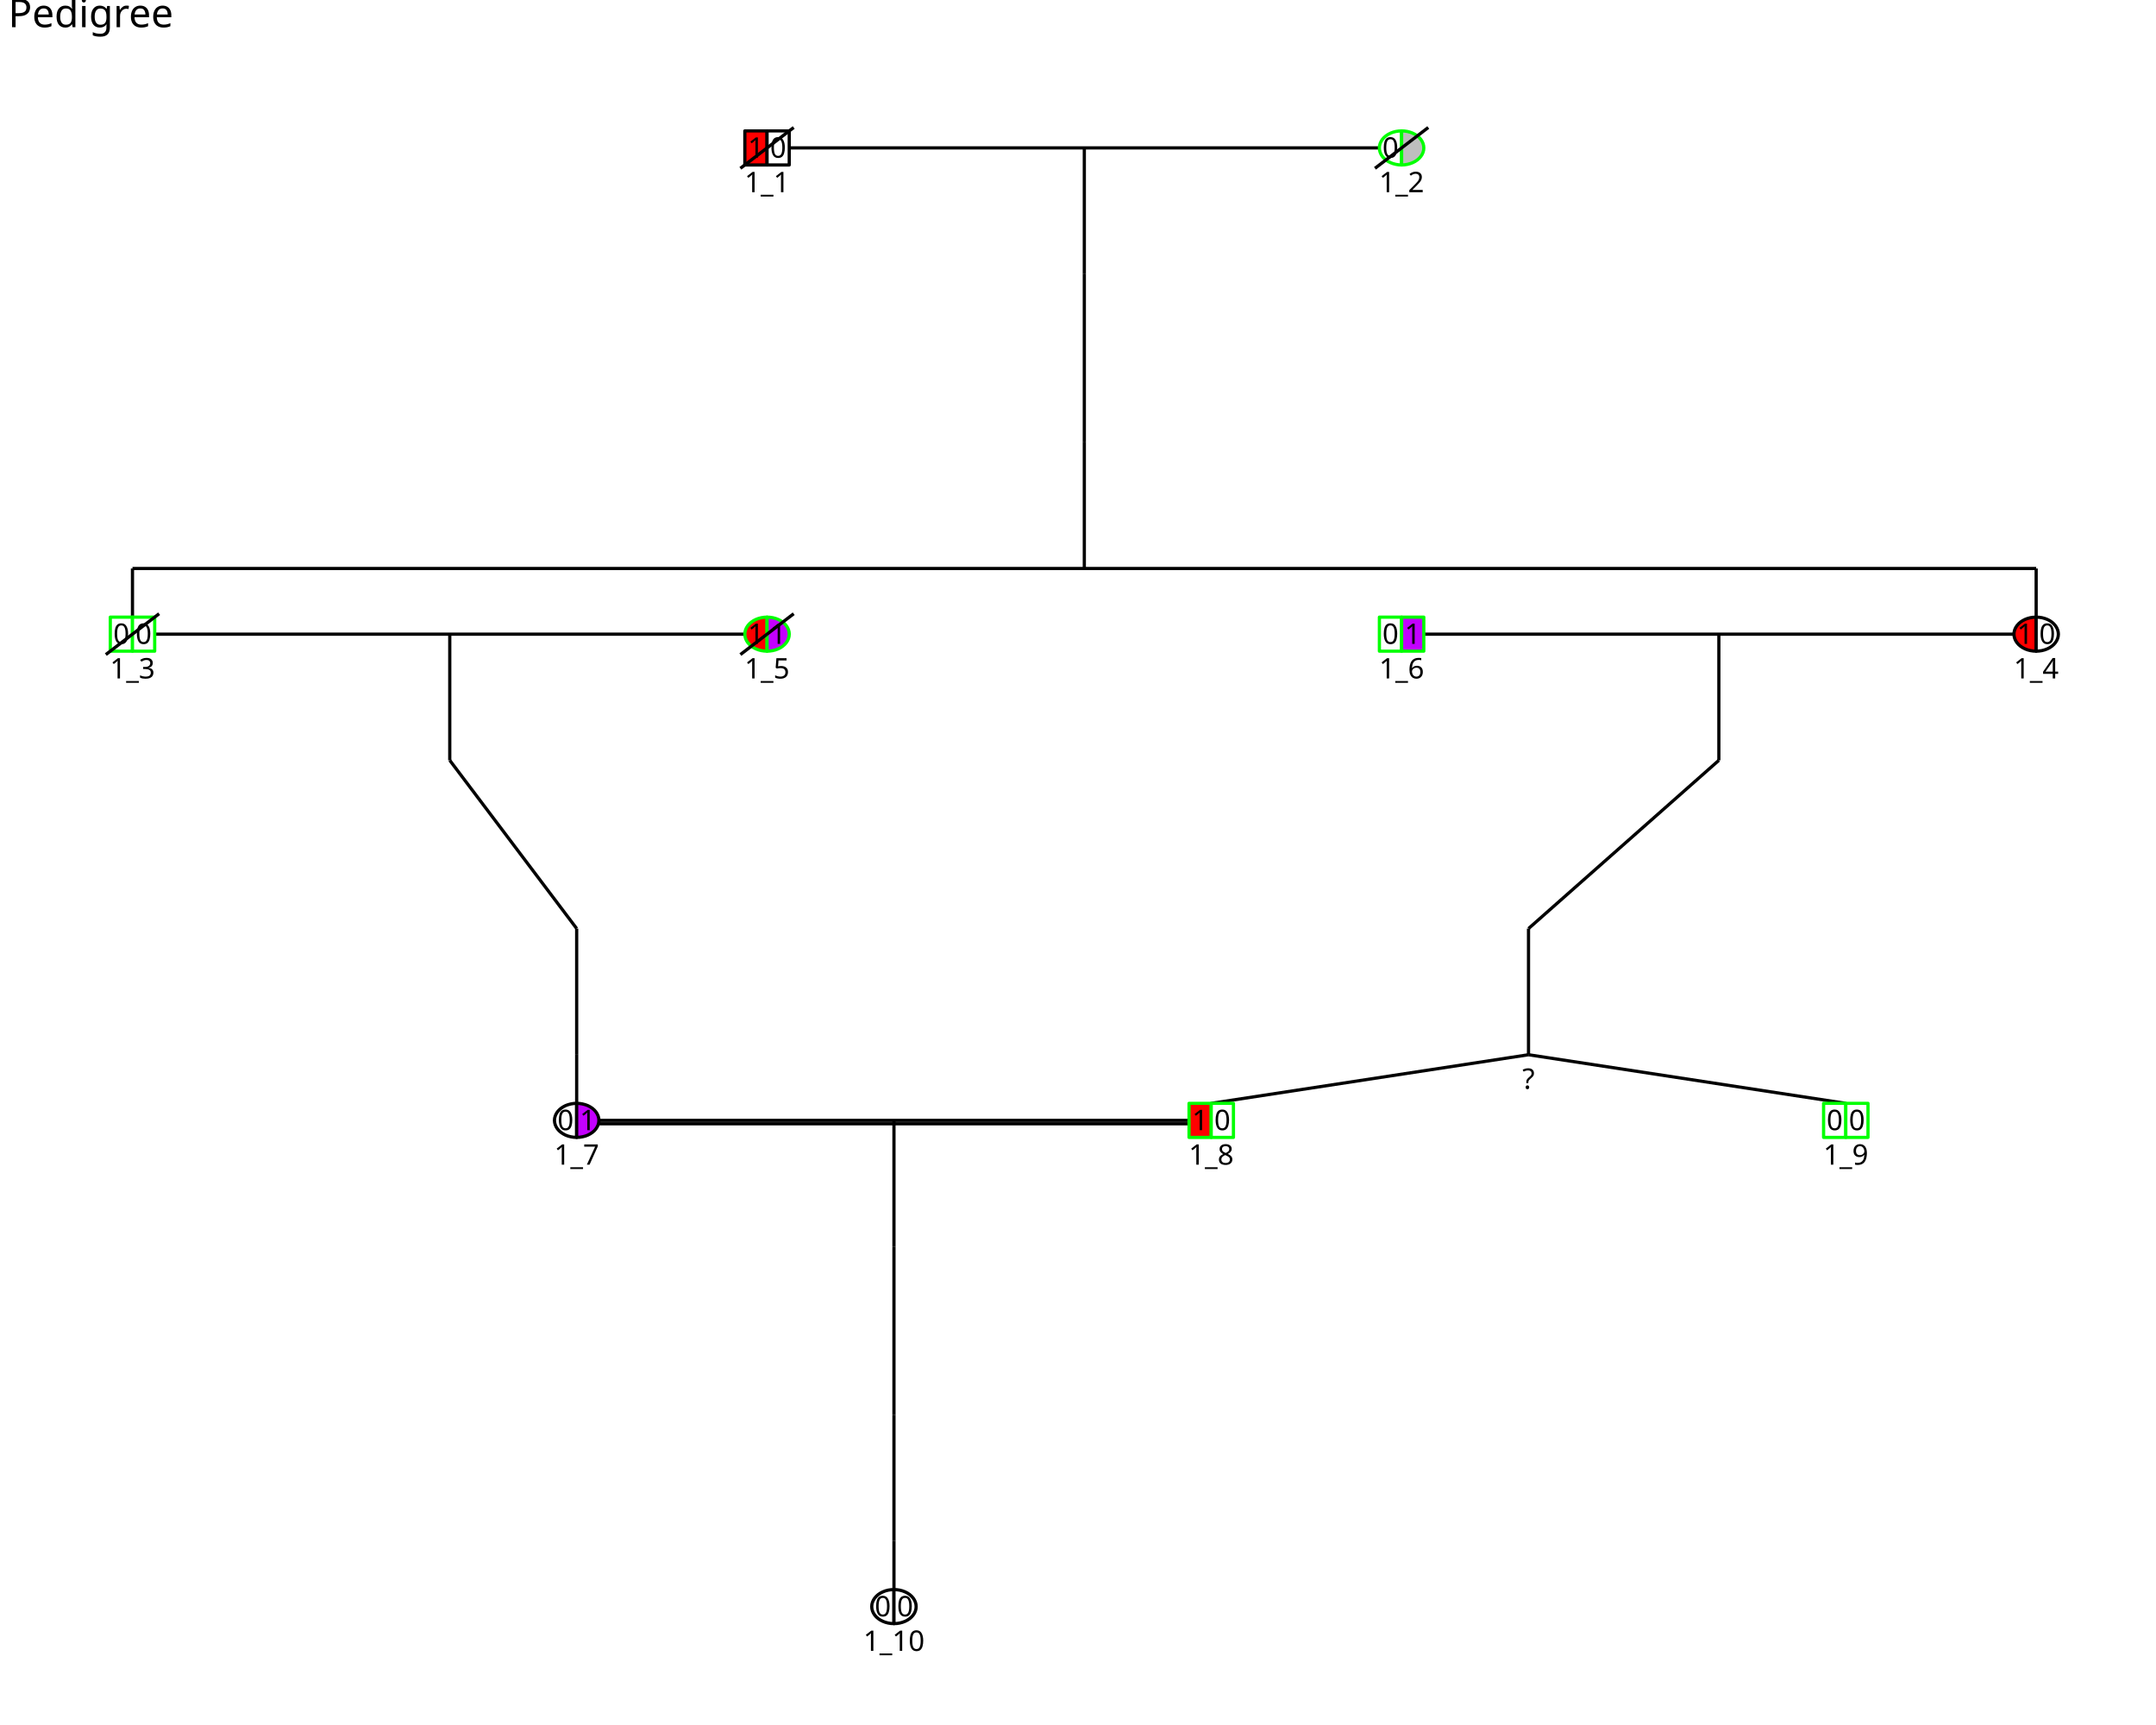
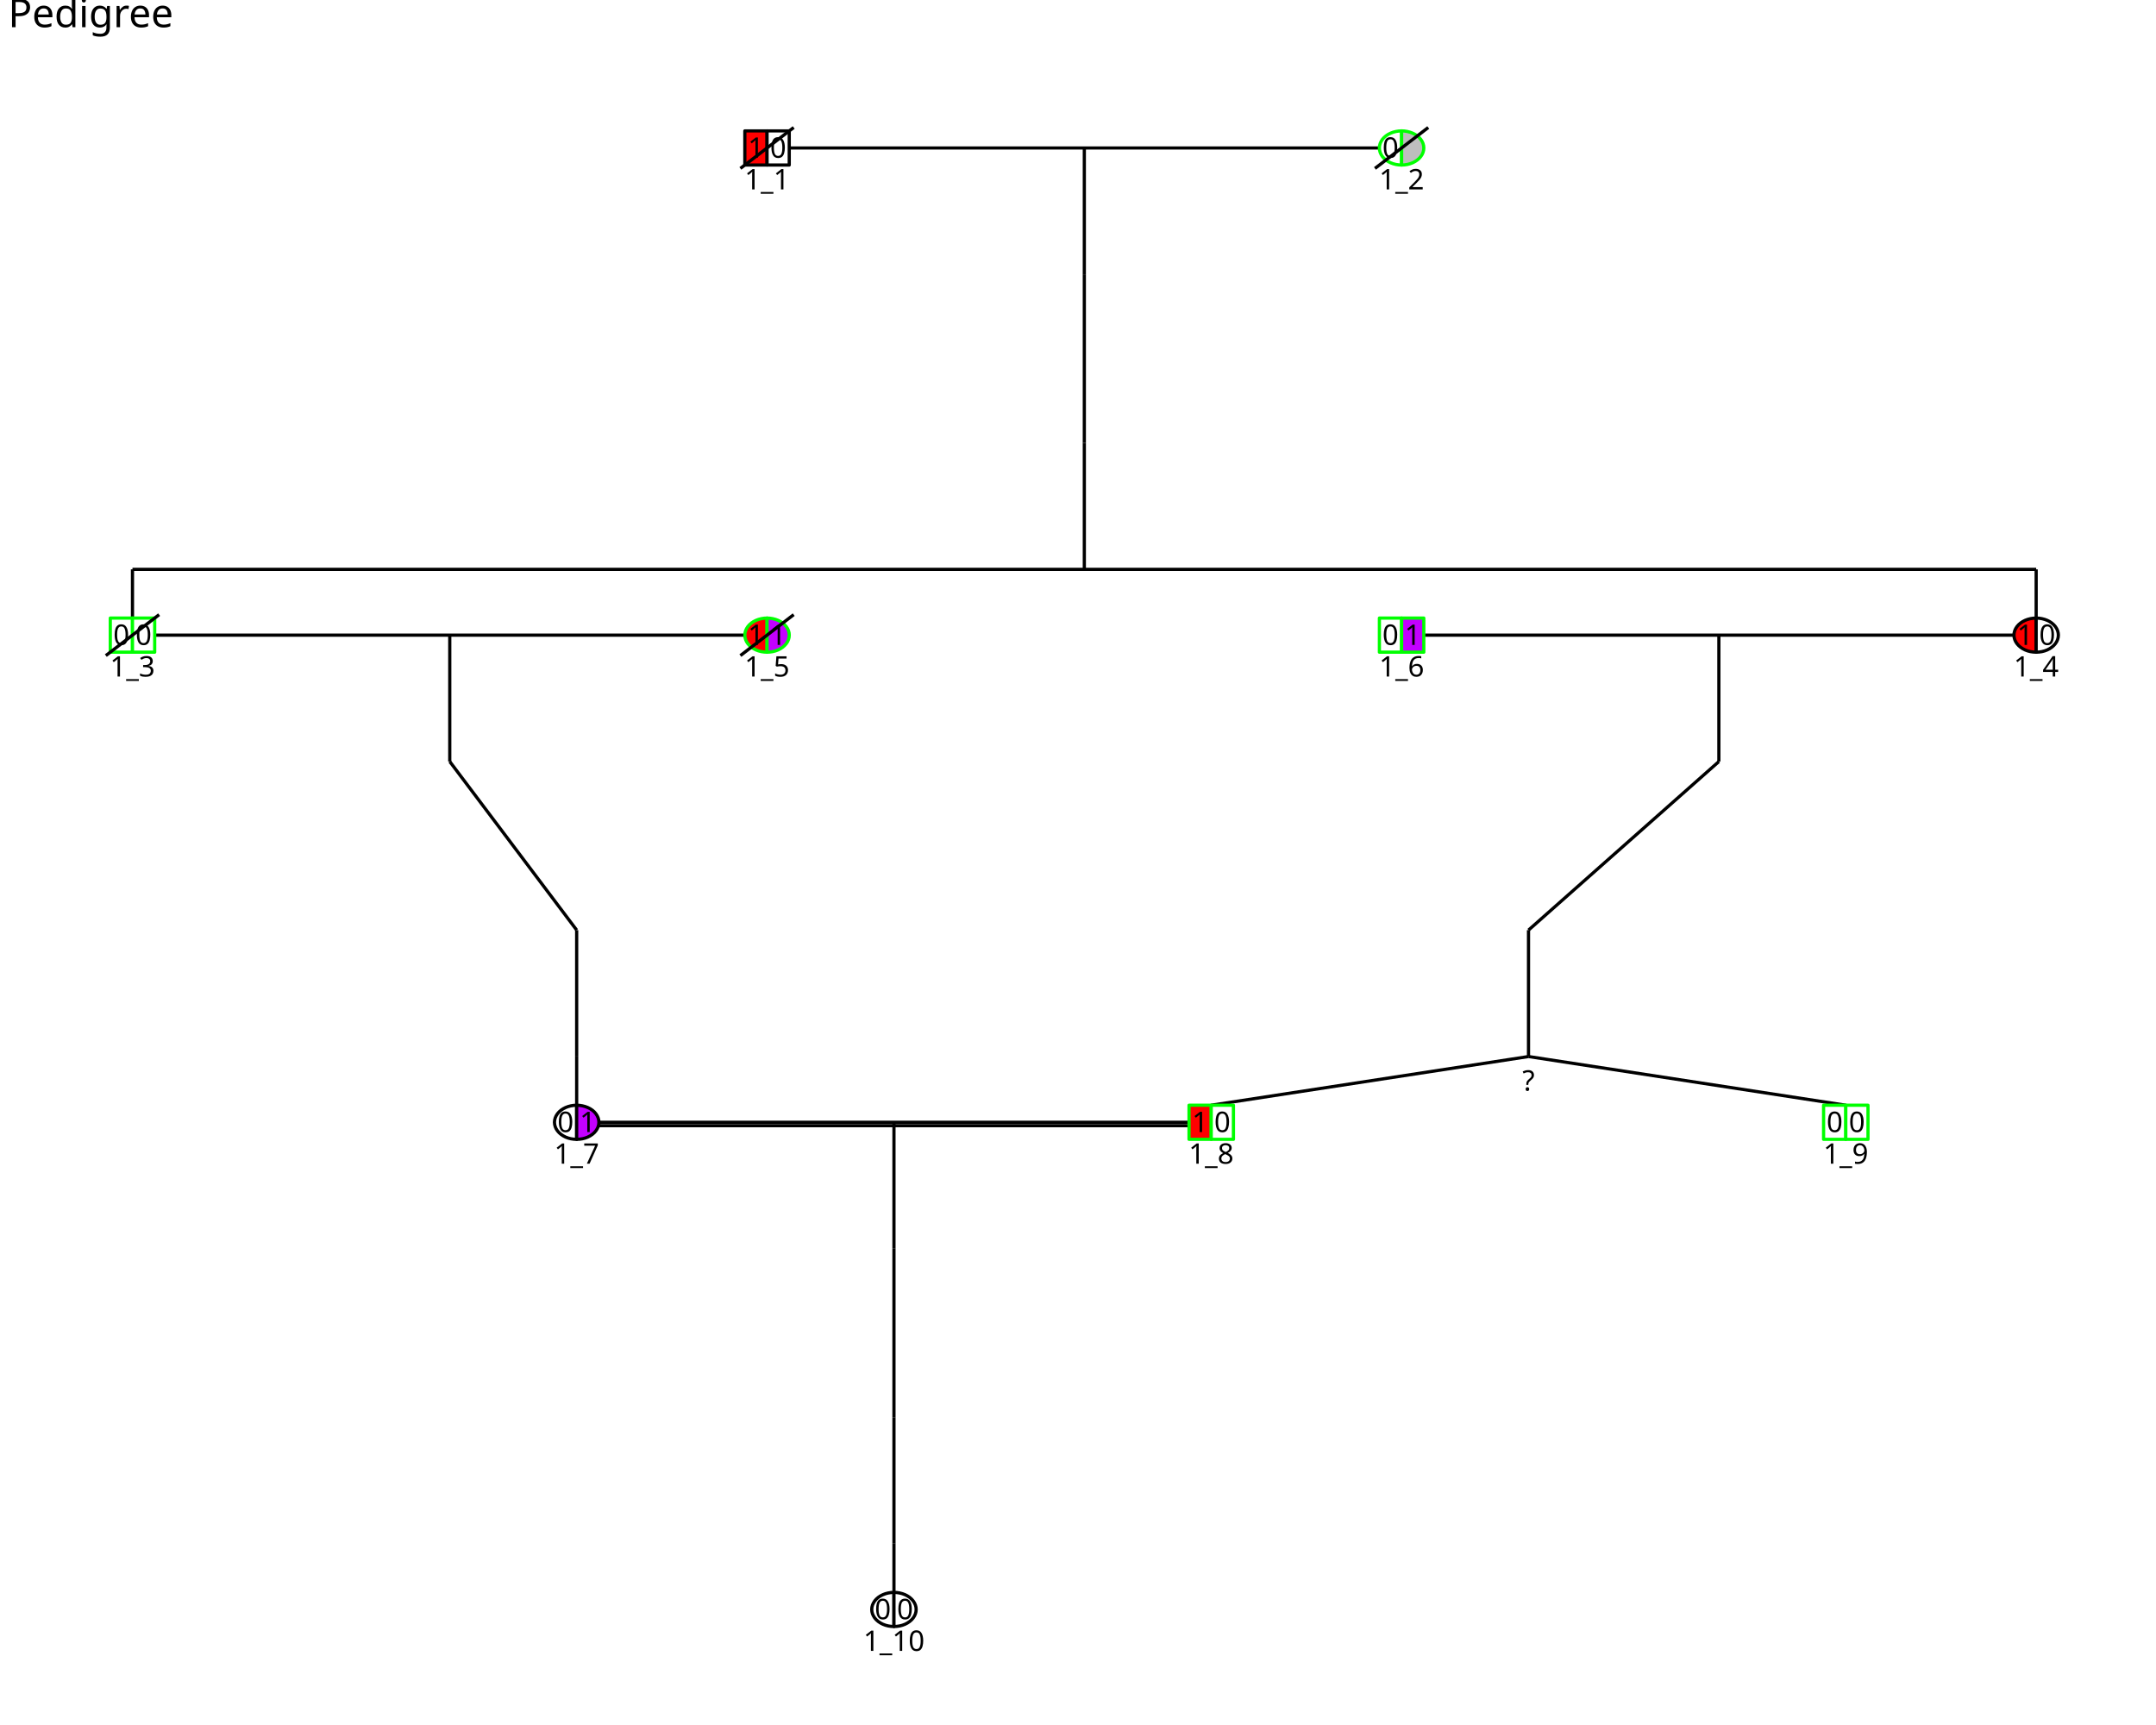
<svg xmlns="http://www.w3.org/2000/svg" class="svglite" data-engine-version="2.0" width="720.00pt" height="576.00pt" viewBox="0 0 720.00 576.00">
  <defs>
    <style type="text/css">
    .svglite line, .svglite polyline, .svglite polygon, .svglite path, .svglite rect, .svglite circle {
      fill: none;
      stroke: #000000;
      stroke-linecap: round;
      stroke-linejoin: round;
      stroke-miterlimit: 10.00;
    }
  </style>
  </defs>
  <rect width="100%" height="100%" style="stroke: none; fill: #FFFFFF;" />
  <defs>
    <clipPath id="cpMC4wMHw3MjAuMDB8MC4wMHw1NzYuMDA=">
      <rect x="0.00" y="0.00" width="720.00" height="576.00" />
    </clipPath>
  </defs>
  <g clip-path="url(#cpMC4wMHw3MjAuMDB8MC4wMHw1NzYuMDA=)">
    <rect x="0.00" y="0.00" width="720.00" height="576.00" style="stroke-width: 1.07; stroke: #FFFFFF; fill: #FFFFFF;" />
  </g>
  <defs>
    <clipPath id="cpMi43NHw3MjAuMDB8MTcuMzB8NTczLjI2">
      <rect x="2.74" y="17.30" width="717.26" height="555.96" />
    </clipPath>
  </defs>
  <g clip-path="url(#cpMi43NHw3MjAuMDB8MTcuMzB8NTczLjI2)">
    <rect x="2.74" y="17.30" width="717.26" height="555.96" style="stroke-width: 1.07; stroke: none;" />
-     <line x1="263.57" y1="49.39" x2="460.65" y2="49.39" style="stroke-width: 1.07; stroke-linecap: butt;" />
-     <line x1="51.66" y1="211.75" x2="248.74" y2="211.75" style="stroke-width: 1.07; stroke-linecap: butt;" />
-     <line x1="200.00" y1="374.11" x2="397.08" y2="374.11" style="stroke-width: 1.07; stroke-linecap: butt;" />
-     <line x1="475.48" y1="211.75" x2="672.56" y2="211.75" style="stroke-width: 1.07; stroke-linecap: butt;" />
-     <line x1="200.00" y1="375.24" x2="397.08" y2="375.24" style="stroke-width: 1.07; stroke-linecap: butt;" />
-     <line x1="44.24" y1="206.07" x2="44.24" y2="189.83" style="stroke-width: 1.07; stroke-linecap: butt;" />
-     <line x1="679.98" y1="206.07" x2="679.98" y2="189.83" style="stroke-width: 1.07; stroke-linecap: butt;" />
-     <line x1="44.24" y1="189.83" x2="679.98" y2="189.83" style="stroke-width: 1.07; stroke-linecap: butt;" />
-     <line x1="362.11" y1="189.83" x2="362.11" y2="147.70" style="stroke-width: 1.07; stroke-linecap: butt;" />
-     <line x1="362.11" y1="147.70" x2="362.11" y2="91.53" style="stroke-width: 1.07; stroke-linecap: butt;" />
-     <line x1="362.11" y1="91.53" x2="362.11" y2="49.39" style="stroke-width: 1.07; stroke-linecap: butt;" />
-     <line x1="192.58" y1="368.42" x2="192.58" y2="352.19" style="stroke-width: 1.07; stroke-linecap: butt;" />
-     <line x1="192.58" y1="352.19" x2="192.58" y2="352.19" style="stroke-width: 1.07; stroke-linecap: butt;" />
-     <line x1="192.58" y1="352.19" x2="192.58" y2="310.06" style="stroke-width: 1.07; stroke-linecap: butt;" />
-     <line x1="192.58" y1="310.06" x2="150.20" y2="253.88" style="stroke-width: 1.07; stroke-linecap: butt;" />
-     <line x1="150.20" y1="253.88" x2="150.20" y2="211.75" style="stroke-width: 1.07; stroke-linecap: butt;" />
-     <line x1="404.49" y1="368.42" x2="510.45" y2="352.19" style="stroke-width: 1.07; stroke-linecap: butt;" />
-     <line x1="616.41" y1="368.42" x2="510.45" y2="352.19" style="stroke-width: 1.07; stroke-linecap: butt;" />
-     <line x1="510.45" y1="352.19" x2="510.45" y2="352.19" style="stroke-width: 1.07; stroke-linecap: butt;" />
-     <line x1="510.45" y1="352.19" x2="510.45" y2="310.06" style="stroke-width: 1.07; stroke-linecap: butt;" />
-     <line x1="510.45" y1="310.06" x2="574.02" y2="253.88" style="stroke-width: 1.07; stroke-linecap: butt;" />
-     <line x1="574.02" y1="253.88" x2="574.02" y2="211.75" style="stroke-width: 1.07; stroke-linecap: butt;" />
-     <line x1="298.54" y1="530.78" x2="298.54" y2="514.54" style="stroke-width: 1.07; stroke-linecap: butt;" />
-     <line x1="298.54" y1="514.54" x2="298.54" y2="514.54" style="stroke-width: 1.07; stroke-linecap: butt;" />
-     <line x1="298.54" y1="514.54" x2="298.54" y2="472.41" style="stroke-width: 1.07; stroke-linecap: butt;" />
-     <line x1="298.54" y1="472.41" x2="298.54" y2="416.24" style="stroke-width: 1.07; stroke-linecap: butt;" />
-     <line x1="298.54" y1="416.24" x2="298.54" y2="374.11" style="stroke-width: 1.07; stroke-linecap: butt;" />
-     <polygon points="256.16,49.39 256.16,43.71 248.74,43.71 248.74,55.08 256.16,55.08 " style="stroke-width: 1.07; stroke-linecap: butt; fill: #FF0000;" />
-     <polygon points="44.24,211.75 44.24,206.07 36.83,206.07 36.83,217.43 44.24,217.43 " style="stroke-width: 1.07; stroke: #00FF00; stroke-linecap: butt; fill: #FFFFFF;" />
-     <polygon points="192.58,374.11 192.58,368.42 191.61,368.47 190.66,368.62 189.74,368.86 188.87,369.18 188.07,369.60 187.34,370.09 186.70,370.65 186.16,371.26 185.73,371.93 185.42,372.64 185.23,373.36 185.16,374.11 185.23,374.85 185.42,375.58 185.73,376.28 186.16,376.95 186.70,377.57 187.34,378.12 188.07,378.61 188.87,379.03 189.74,379.36 190.66,379.59 191.61,379.74 192.58,379.79 " style="stroke-width: 1.07; stroke-linecap: butt; fill: #FFFFFF;" />
-     <polygon points="298.54,536.46 298.54,530.78 297.57,530.83 296.62,530.97 295.70,531.21 294.83,531.54 294.02,531.95 293.29,532.44 292.65,533.00 292.11,533.62 291.69,534.29 291.37,534.99 291.18,535.72 291.12,536.46 291.18,537.20 291.37,537.93 291.69,538.64 292.11,539.30 292.65,539.92 293.29,540.48 294.02,540.97 294.83,541.38 295.70,541.71 296.62,541.95 297.57,542.10 298.54,542.14 " style="stroke-width: 1.07; stroke-linecap: butt; fill: #FFFFFF;" />
-     <polygon points="468.07,49.39 468.07,43.71 467.10,43.76 466.15,43.90 465.23,44.14 464.36,44.47 463.55,44.89 462.82,45.38 462.18,45.93 461.64,46.55 461.22,47.22 460.90,47.92 460.71,48.65 460.65,49.39 460.71,50.14 460.90,50.86 461.22,51.57 461.64,52.23 462.18,52.85 462.82,53.41 463.55,53.90 464.36,54.31 465.23,54.64 466.15,54.88 467.10,55.03 468.07,55.08 " style="stroke-width: 1.07; stroke: #00FF00; stroke-linecap: butt; fill: #FFFFFF;" />
-     <polygon points="256.16,211.75 256.16,206.07 255.19,206.12 254.24,206.26 253.32,206.50 252.45,206.83 251.64,207.24 250.91,207.73 250.27,208.29 249.73,208.91 249.30,209.58 248.99,210.28 248.80,211.01 248.74,211.75 248.80,212.49 248.99,213.22 249.30,213.92 249.73,214.59 250.27,215.21 250.91,215.77 251.64,216.26 252.45,216.67 253.32,217.00 254.24,217.24 255.19,217.38 256.16,217.43 " style="stroke-width: 1.07; stroke: #00FF00; stroke-linecap: butt; fill: #FF0000;" />
-     <polygon points="404.49,374.11 404.49,368.42 397.08,368.42 397.08,379.79 404.49,379.79 " style="stroke-width: 1.07; stroke: #00FF00; stroke-linecap: butt; fill: #FF0000;" />
-     <polygon points="468.07,211.75 468.07,206.07 460.65,206.07 460.65,217.43 468.07,217.43 " style="stroke-width: 1.07; stroke: #00FF00; stroke-linecap: butt; fill: #FFFFFF;" />
-     <polygon points="616.41,374.11 616.41,368.42 608.99,368.42 608.99,379.79 616.41,379.79 " style="stroke-width: 1.07; stroke: #00FF00; stroke-linecap: butt; fill: #FFFFFF;" />
-     <polygon points="679.98,211.75 679.98,206.07 679.01,206.12 678.06,206.26 677.14,206.50 676.27,206.83 675.47,207.24 674.74,207.73 674.10,208.29 673.56,208.91 673.13,209.58 672.82,210.28 672.63,211.01 672.56,211.75 672.63,212.49 672.82,213.22 673.13,213.92 673.56,214.59 674.10,215.21 674.74,215.77 675.47,216.26 676.27,216.67 677.14,217.00 678.06,217.24 679.01,217.38 679.98,217.43 " style="stroke-width: 1.07; stroke-linecap: butt; fill: #FF0000;" />
-     <polygon points="256.16,49.39 256.16,55.08 263.57,55.08 263.57,43.71 256.16,43.71 " style="stroke-width: 1.07; stroke-linecap: butt; fill: #FFFFFF;" />
-     <polygon points="44.24,211.75 44.24,217.43 51.66,217.43 51.66,206.07 44.24,206.07 " style="stroke-width: 1.07; stroke: #00FF00; stroke-linecap: butt; fill: #FFFFFF;" />
-     <polygon points="192.58,374.11 192.58,379.79 193.55,379.74 194.50,379.59 195.42,379.36 196.29,379.03 197.10,378.61 197.83,378.12 198.47,377.57 199.00,376.95 199.43,376.28 199.75,375.58 199.94,374.85 200.00,374.11 199.94,373.36 199.75,372.64 199.43,371.93 199.00,371.26 198.47,370.65 197.83,370.09 197.10,369.60 196.29,369.18 195.42,368.86 194.50,368.62 193.55,368.47 192.58,368.42 " style="stroke-width: 1.07; stroke-linecap: butt; fill: #C300FF;" />
-     <polygon points="298.54,536.46 298.54,542.14 299.51,542.10 300.46,541.95 301.38,541.71 302.25,541.38 303.05,540.97 303.78,540.48 304.42,539.92 304.96,539.30 305.39,538.64 305.70,537.93 305.89,537.20 305.95,536.46 305.89,535.72 305.70,534.99 305.39,534.29 304.96,533.62 304.42,533.00 303.78,532.44 303.05,531.95 302.25,531.54 301.38,531.21 300.46,530.97 299.51,530.83 298.54,530.78 " style="stroke-width: 1.07; stroke-linecap: butt; fill: #FFFFFF;" />
-     <polygon points="468.07,49.39 468.07,55.08 469.04,55.03 469.99,54.88 470.91,54.64 471.78,54.31 472.58,53.90 473.31,53.41 473.95,52.85 474.49,52.23 474.92,51.57 475.23,50.86 475.42,50.14 475.48,49.39 475.42,48.65 475.23,47.92 474.92,47.22 474.49,46.55 473.95,45.93 473.31,45.38 472.58,44.89 471.78,44.47 470.91,44.14 469.99,43.90 469.04,43.76 468.07,43.71 " style="stroke-width: 1.07; stroke: #00FF00; stroke-linecap: butt; fill: #BEBEBE;" />
-     <polygon points="256.16,211.75 256.16,217.43 257.12,217.38 258.07,217.24 258.99,217.00 259.86,216.67 260.67,216.26 261.40,215.77 262.04,215.21 262.58,214.59 263.01,213.92 263.32,213.22 263.51,212.49 263.57,211.75 263.51,211.01 263.32,210.28 263.01,209.58 262.58,208.91 262.04,208.29 261.40,207.73 260.67,207.24 259.86,206.83 258.99,206.50 258.07,206.26 257.12,206.12 256.16,206.07 " style="stroke-width: 1.07; stroke: #00FF00; stroke-linecap: butt; fill: #C300FF;" />
-     <polygon points="404.49,374.11 404.49,379.79 411.91,379.79 411.91,368.42 404.49,368.42 " style="stroke-width: 1.07; stroke: #00FF00; stroke-linecap: butt; fill: #FFFFFF;" />
-     <polygon points="468.07,211.75 468.07,217.43 475.48,217.43 475.48,206.07 468.07,206.07 " style="stroke-width: 1.07; stroke: #00FF00; stroke-linecap: butt; fill: #C300FF;" />
-     <polygon points="616.41,374.11 616.41,379.79 623.82,379.79 623.82,368.42 616.41,368.42 " style="stroke-width: 1.07; stroke: #00FF00; stroke-linecap: butt; fill: #FFFFFF;" />
-     <polygon points="679.98,211.75 679.98,217.43 680.95,217.38 681.90,217.24 682.82,217.00 683.69,216.67 684.50,216.26 685.22,215.77 685.86,215.21 686.40,214.59 686.83,213.92 687.14,213.22 687.33,212.49 687.40,211.75 687.33,211.01 687.14,210.28 686.83,209.58 686.40,208.91 685.86,208.29 685.22,207.73 684.50,207.24 683.69,206.83 682.82,206.50 681.90,206.26 680.95,206.12 679.98,206.07 " style="stroke-width: 1.07; stroke-linecap: butt; fill: #FFFFFF;" />
-     <line x1="247.25" y1="56.21" x2="265.06" y2="42.57" style="stroke-width: 1.07; stroke-linecap: butt;" />
-     <line x1="35.34" y1="218.57" x2="53.14" y2="204.93" style="stroke-width: 1.07; stroke-linecap: butt;" />
-     <line x1="459.17" y1="56.21" x2="476.97" y2="42.57" style="stroke-width: 1.07; stroke-linecap: butt;" />
-     <line x1="247.25" y1="218.57" x2="265.06" y2="204.93" style="stroke-width: 1.07; stroke-linecap: butt;" />
-     <text x="252.45" y="52.66" text-anchor="middle" style="font-size: 9.48px; font-family: sans;" textLength="5.28px" lengthAdjust="spacingAndGlyphs">1</text>
-     <text x="40.53" y="215.01" text-anchor="middle" style="font-size: 9.48px; font-family: sans;" textLength="5.28px" lengthAdjust="spacingAndGlyphs">0</text>
-     <text x="188.87" y="377.37" text-anchor="middle" style="font-size: 9.48px; font-family: sans;" textLength="5.28px" lengthAdjust="spacingAndGlyphs">0</text>
-     <text x="294.83" y="539.73" text-anchor="middle" style="font-size: 9.48px; font-family: sans;" textLength="5.28px" lengthAdjust="spacingAndGlyphs">0</text>
-     <text x="464.36" y="52.66" text-anchor="middle" style="font-size: 9.48px; font-family: sans;" textLength="5.28px" lengthAdjust="spacingAndGlyphs">0</text>
-     <text x="252.45" y="215.01" text-anchor="middle" style="font-size: 9.48px; font-family: sans;" textLength="5.28px" lengthAdjust="spacingAndGlyphs">1</text>
-     <text x="400.79" y="377.37" text-anchor="middle" style="font-size: 9.48px; font-family: sans;" textLength="5.28px" lengthAdjust="spacingAndGlyphs">1</text>
-     <text x="464.36" y="215.01" text-anchor="middle" style="font-size: 9.48px; font-family: sans;" textLength="5.28px" lengthAdjust="spacingAndGlyphs">0</text>
-     <text x="612.70" y="377.37" text-anchor="middle" style="font-size: 9.48px; font-family: sans;" textLength="5.28px" lengthAdjust="spacingAndGlyphs">0</text>
-     <text x="676.27" y="215.01" text-anchor="middle" style="font-size: 9.48px; font-family: sans;" textLength="5.28px" lengthAdjust="spacingAndGlyphs">1</text>
-     <text x="259.86" y="52.66" text-anchor="middle" style="font-size: 9.48px; font-family: sans;" textLength="5.28px" lengthAdjust="spacingAndGlyphs">0</text>
-     <text x="47.95" y="215.01" text-anchor="middle" style="font-size: 9.48px; font-family: sans;" textLength="5.28px" lengthAdjust="spacingAndGlyphs">0</text>
-     <text x="196.29" y="377.37" text-anchor="middle" style="font-size: 9.48px; font-family: sans;" textLength="5.28px" lengthAdjust="spacingAndGlyphs">1</text>
-     <text x="302.25" y="539.73" text-anchor="middle" style="font-size: 9.48px; font-family: sans;" textLength="5.28px" lengthAdjust="spacingAndGlyphs">0</text>
-     <text x="259.86" y="215.01" text-anchor="middle" style="font-size: 9.48px; font-family: sans;" textLength="5.28px" lengthAdjust="spacingAndGlyphs">1</text>
-     <text x="408.20" y="377.37" text-anchor="middle" style="font-size: 9.48px; font-family: sans;" textLength="5.28px" lengthAdjust="spacingAndGlyphs">0</text>
-     <text x="471.78" y="215.01" text-anchor="middle" style="font-size: 9.48px; font-family: sans;" textLength="5.28px" lengthAdjust="spacingAndGlyphs">1</text>
-     <text x="620.12" y="377.37" text-anchor="middle" style="font-size: 9.48px; font-family: sans;" textLength="5.28px" lengthAdjust="spacingAndGlyphs">0</text>
-     <text x="683.69" y="215.01" text-anchor="middle" style="font-size: 9.48px; font-family: sans;" textLength="5.28px" lengthAdjust="spacingAndGlyphs">0</text>
-     <text x="256.16" y="64.18" text-anchor="middle" style="font-size: 9.48px; font-family: sans;" textLength="15.83px" lengthAdjust="spacingAndGlyphs">1_1</text>
-     <text x="44.24" y="226.54" text-anchor="middle" style="font-size: 9.48px; font-family: sans;" textLength="15.83px" lengthAdjust="spacingAndGlyphs">1_3</text>
-     <text x="192.58" y="388.90" text-anchor="middle" style="font-size: 9.48px; font-family: sans;" textLength="15.83px" lengthAdjust="spacingAndGlyphs">1_7</text>
+     <line x1="263.57" y1="49.41" x2="460.65" y2="49.41" style="stroke-width: 1.07; stroke-linecap: butt;" />
+     <line x1="51.66" y1="212.08" x2="248.74" y2="212.08" style="stroke-width: 1.07; stroke-linecap: butt;" />
+     <line x1="200.00" y1="374.75" x2="397.08" y2="374.75" style="stroke-width: 1.07; stroke-linecap: butt;" />
+     <line x1="475.48" y1="212.08" x2="672.56" y2="212.08" style="stroke-width: 1.07; stroke-linecap: butt;" />
+     <line x1="200.00" y1="375.88" x2="397.08" y2="375.88" style="stroke-width: 1.07; stroke-linecap: butt;" />
+     <line x1="44.24" y1="206.38" x2="44.24" y2="190.12" style="stroke-width: 1.07; stroke-linecap: butt;" />
+     <line x1="679.98" y1="206.38" x2="679.98" y2="190.12" style="stroke-width: 1.07; stroke-linecap: butt;" />
+     <line x1="44.24" y1="190.12" x2="679.98" y2="190.12" style="stroke-width: 1.07; stroke-linecap: butt;" />
+     <line x1="362.11" y1="190.12" x2="362.11" y2="147.90" style="stroke-width: 1.07; stroke-linecap: butt;" />
+     <line x1="362.11" y1="147.90" x2="362.11" y2="91.62" style="stroke-width: 1.07; stroke-linecap: butt;" />
+     <line x1="362.11" y1="91.62" x2="362.11" y2="49.41" style="stroke-width: 1.07; stroke-linecap: butt;" />
+     <line x1="192.58" y1="369.05" x2="192.58" y2="352.79" style="stroke-width: 1.07; stroke-linecap: butt;" />
+     <line x1="192.58" y1="352.79" x2="192.58" y2="352.79" style="stroke-width: 1.07; stroke-linecap: butt;" />
+     <line x1="192.58" y1="352.79" x2="192.58" y2="310.57" style="stroke-width: 1.07; stroke-linecap: butt;" />
+     <line x1="192.58" y1="310.57" x2="150.20" y2="254.29" style="stroke-width: 1.07; stroke-linecap: butt;" />
+     <line x1="150.20" y1="254.29" x2="150.20" y2="212.08" style="stroke-width: 1.07; stroke-linecap: butt;" />
+     <line x1="404.49" y1="369.05" x2="510.45" y2="352.79" style="stroke-width: 1.07; stroke-linecap: butt;" />
+     <line x1="616.41" y1="369.05" x2="510.45" y2="352.79" style="stroke-width: 1.07; stroke-linecap: butt;" />
+     <line x1="510.45" y1="352.79" x2="510.45" y2="352.79" style="stroke-width: 1.07; stroke-linecap: butt;" />
+     <line x1="510.45" y1="352.79" x2="510.45" y2="310.57" style="stroke-width: 1.07; stroke-linecap: butt;" />
+     <line x1="510.45" y1="310.57" x2="574.02" y2="254.29" style="stroke-width: 1.07; stroke-linecap: butt;" />
+     <line x1="574.02" y1="254.29" x2="574.02" y2="212.08" style="stroke-width: 1.07; stroke-linecap: butt;" />
+     <line x1="298.54" y1="531.72" x2="298.54" y2="515.46" style="stroke-width: 1.07; stroke-linecap: butt;" />
+     <line x1="298.54" y1="515.46" x2="298.54" y2="515.46" style="stroke-width: 1.07; stroke-linecap: butt;" />
+     <line x1="298.54" y1="515.46" x2="298.54" y2="473.24" style="stroke-width: 1.07; stroke-linecap: butt;" />
+     <line x1="298.54" y1="473.24" x2="298.54" y2="416.96" style="stroke-width: 1.07; stroke-linecap: butt;" />
+     <line x1="298.54" y1="416.96" x2="298.54" y2="374.75" style="stroke-width: 1.07; stroke-linecap: butt;" />
+     <polygon points="256.16,49.41 256.16,43.71 248.74,43.71 248.74,55.10 256.16,55.10 " style="stroke-width: 1.07; stroke-linecap: butt; fill: #FF0000;" />
+     <polygon points="44.24,212.08 44.24,206.38 36.83,206.38 36.83,217.77 44.24,217.77 " style="stroke-width: 1.07; stroke: #00FF00; stroke-linecap: butt; fill: #FFFFFF;" />
+     <polygon points="192.58,374.75 192.58,369.05 191.61,369.10 190.66,369.25 189.74,369.49 188.87,369.82 188.07,370.23 187.34,370.72 186.70,371.28 186.16,371.90 185.73,372.57 185.42,373.27 185.23,374.00 185.16,374.75 185.23,375.49 185.42,376.22 185.73,376.93 186.16,377.59 186.70,378.21 187.34,378.77 188.07,379.26 188.87,379.68 189.74,380.01 190.66,380.25 191.61,380.39 192.58,380.44 " style="stroke-width: 1.07; stroke-linecap: butt; fill: #FFFFFF;" />
+     <polygon points="298.54,537.42 298.54,531.72 297.57,531.77 296.62,531.92 295.70,532.16 294.83,532.49 294.02,532.90 293.29,533.39 292.65,533.95 292.11,534.57 291.69,535.24 291.37,535.94 291.18,536.67 291.12,537.42 291.18,538.16 291.37,538.89 291.69,539.59 292.11,540.26 292.65,540.88 293.29,541.44 294.02,541.93 294.83,542.35 295.70,542.68 296.62,542.92 297.57,543.06 298.54,543.11 " style="stroke-width: 1.07; stroke-linecap: butt; fill: #FFFFFF;" />
+     <polygon points="468.07,49.41 468.07,43.71 467.10,43.76 466.15,43.91 465.23,44.15 464.36,44.48 463.55,44.89 462.82,45.38 462.18,45.94 461.64,46.56 461.22,47.23 460.90,47.93 460.71,48.66 460.65,49.41 460.71,50.15 460.90,50.88 461.22,51.59 461.64,52.25 462.18,52.87 462.82,53.43 463.55,53.92 464.36,54.34 465.23,54.67 466.15,54.91 467.10,55.05 468.07,55.10 " style="stroke-width: 1.07; stroke: #00FF00; stroke-linecap: butt; fill: #FFFFFF;" />
+     <polygon points="256.16,212.08 256.16,206.38 255.19,206.43 254.24,206.58 253.32,206.82 252.45,207.15 251.64,207.56 250.91,208.05 250.27,208.61 249.73,209.23 249.30,209.90 248.99,210.60 248.80,211.33 248.74,212.08 248.80,212.82 248.99,213.55 249.30,214.26 249.73,214.92 250.27,215.54 250.91,216.10 251.64,216.59 252.45,217.01 253.32,217.34 254.24,217.58 255.19,217.72 256.16,217.77 " style="stroke-width: 1.07; stroke: #00FF00; stroke-linecap: butt; fill: #FF0000;" />
+     <polygon points="404.49,374.75 404.49,369.05 397.08,369.05 397.08,380.44 404.49,380.44 " style="stroke-width: 1.07; stroke: #00FF00; stroke-linecap: butt; fill: #FF0000;" />
+     <polygon points="468.07,212.08 468.07,206.38 460.65,206.38 460.65,217.77 468.07,217.77 " style="stroke-width: 1.07; stroke: #00FF00; stroke-linecap: butt; fill: #FFFFFF;" />
+     <polygon points="616.41,374.75 616.41,369.05 608.99,369.05 608.99,380.44 616.41,380.44 " style="stroke-width: 1.07; stroke: #00FF00; stroke-linecap: butt; fill: #FFFFFF;" />
+     <polygon points="679.98,212.08 679.98,206.38 679.01,206.43 678.06,206.58 677.14,206.82 676.27,207.15 675.47,207.56 674.74,208.05 674.10,208.61 673.56,209.23 673.13,209.90 672.82,210.60 672.63,211.33 672.56,212.08 672.63,212.82 672.82,213.55 673.13,214.26 673.56,214.92 674.10,215.54 674.74,216.10 675.47,216.59 676.27,217.01 677.14,217.34 678.06,217.58 679.01,217.72 679.98,217.77 " style="stroke-width: 1.07; stroke-linecap: butt; fill: #FF0000;" />
+     <polygon points="256.16,49.41 256.16,55.10 263.57,55.10 263.57,43.71 256.16,43.71 " style="stroke-width: 1.07; stroke-linecap: butt; fill: #FFFFFF;" />
+     <polygon points="44.24,212.08 44.24,217.77 51.66,217.77 51.66,206.38 44.24,206.38 " style="stroke-width: 1.07; stroke: #00FF00; stroke-linecap: butt; fill: #FFFFFF;" />
+     <polygon points="192.58,374.75 192.58,380.44 193.55,380.39 194.50,380.25 195.42,380.01 196.29,379.68 197.10,379.26 197.83,378.77 198.47,378.21 199.00,377.59 199.43,376.93 199.75,376.22 199.94,375.49 200.00,374.75 199.94,374.00 199.75,373.27 199.43,372.57 199.00,371.90 198.47,371.28 197.83,370.72 197.10,370.23 196.29,369.82 195.42,369.49 194.50,369.25 193.55,369.10 192.58,369.05 " style="stroke-width: 1.07; stroke-linecap: butt; fill: #C300FF;" />
+     <polygon points="298.54,537.42 298.54,543.11 299.51,543.06 300.46,542.92 301.38,542.68 302.25,542.35 303.05,541.93 303.78,541.44 304.42,540.88 304.96,540.26 305.39,539.59 305.70,538.89 305.89,538.16 305.95,537.42 305.89,536.67 305.70,535.94 305.39,535.24 304.96,534.57 304.42,533.95 303.78,533.39 303.05,532.90 302.25,532.49 301.38,532.16 300.46,531.92 299.51,531.77 298.54,531.72 " style="stroke-width: 1.07; stroke-linecap: butt; fill: #FFFFFF;" />
+     <polygon points="468.07,49.41 468.07,55.10 469.04,55.05 469.99,54.91 470.91,54.67 471.78,54.34 472.58,53.92 473.31,53.43 473.95,52.87 474.49,52.25 474.92,51.59 475.23,50.88 475.42,50.15 475.48,49.41 475.42,48.66 475.23,47.93 474.92,47.23 474.49,46.56 473.95,45.94 473.31,45.38 472.58,44.89 471.78,44.48 470.91,44.15 469.99,43.91 469.04,43.76 468.07,43.71 " style="stroke-width: 1.07; stroke: #00FF00; stroke-linecap: butt; fill: #BEBEBE;" />
+     <polygon points="256.16,212.08 256.16,217.77 257.12,217.72 258.07,217.58 258.99,217.34 259.86,217.01 260.67,216.59 261.40,216.10 262.04,215.54 262.58,214.92 263.01,214.26 263.32,213.55 263.51,212.82 263.57,212.08 263.51,211.33 263.32,210.60 263.01,209.90 262.58,209.23 262.04,208.61 261.40,208.05 260.67,207.56 259.86,207.15 258.99,206.82 258.07,206.58 257.12,206.43 256.16,206.38 " style="stroke-width: 1.07; stroke: #00FF00; stroke-linecap: butt; fill: #C300FF;" />
+     <polygon points="404.49,374.75 404.49,380.44 411.91,380.44 411.91,369.05 404.49,369.05 " style="stroke-width: 1.07; stroke: #00FF00; stroke-linecap: butt; fill: #FFFFFF;" />
+     <polygon points="468.07,212.08 468.07,217.77 475.48,217.77 475.48,206.38 468.07,206.38 " style="stroke-width: 1.07; stroke: #00FF00; stroke-linecap: butt; fill: #C300FF;" />
+     <polygon points="616.41,374.75 616.41,380.44 623.82,380.44 623.82,369.05 616.41,369.05 " style="stroke-width: 1.07; stroke: #00FF00; stroke-linecap: butt; fill: #FFFFFF;" />
+     <polygon points="679.98,212.08 679.98,217.77 680.95,217.72 681.90,217.58 682.82,217.34 683.69,217.01 684.50,216.59 685.22,216.10 685.86,215.54 686.40,214.92 686.83,214.26 687.14,213.55 687.33,212.82 687.40,212.08 687.33,211.33 687.14,210.60 686.83,209.90 686.40,209.23 685.86,208.61 685.22,208.05 684.50,207.56 683.69,207.15 682.82,206.82 681.90,206.58 680.95,206.43 679.98,206.38 " style="stroke-width: 1.07; stroke-linecap: butt; fill: #FFFFFF;" />
+     <line x1="247.25" y1="56.24" x2="265.06" y2="42.57" style="stroke-width: 1.07; stroke-linecap: butt;" />
+     <line x1="35.34" y1="218.91" x2="53.14" y2="205.24" style="stroke-width: 1.07; stroke-linecap: butt;" />
+     <line x1="459.17" y1="56.24" x2="476.97" y2="42.57" style="stroke-width: 1.07; stroke-linecap: butt;" />
+     <line x1="247.25" y1="218.91" x2="265.06" y2="205.24" style="stroke-width: 1.07; stroke-linecap: butt;" />
+     <text x="252.45" y="52.67" text-anchor="middle" style="font-size: 9.48px; font-family: sans;" textLength="5.28px" lengthAdjust="spacingAndGlyphs">1</text>
+     <text x="40.53" y="215.34" text-anchor="middle" style="font-size: 9.48px; font-family: sans;" textLength="5.28px" lengthAdjust="spacingAndGlyphs">0</text>
+     <text x="188.87" y="378.01" text-anchor="middle" style="font-size: 9.48px; font-family: sans;" textLength="5.28px" lengthAdjust="spacingAndGlyphs">0</text>
+     <text x="294.83" y="540.68" text-anchor="middle" style="font-size: 9.48px; font-family: sans;" textLength="5.28px" lengthAdjust="spacingAndGlyphs">0</text>
+     <text x="464.36" y="52.67" text-anchor="middle" style="font-size: 9.48px; font-family: sans;" textLength="5.28px" lengthAdjust="spacingAndGlyphs">0</text>
+     <text x="252.45" y="215.34" text-anchor="middle" style="font-size: 9.48px; font-family: sans;" textLength="5.28px" lengthAdjust="spacingAndGlyphs">1</text>
+     <text x="400.79" y="378.01" text-anchor="middle" style="font-size: 9.48px; font-family: sans;" textLength="5.28px" lengthAdjust="spacingAndGlyphs">1</text>
+     <text x="464.36" y="215.34" text-anchor="middle" style="font-size: 9.48px; font-family: sans;" textLength="5.28px" lengthAdjust="spacingAndGlyphs">0</text>
+     <text x="612.70" y="378.01" text-anchor="middle" style="font-size: 9.48px; font-family: sans;" textLength="5.28px" lengthAdjust="spacingAndGlyphs">0</text>
+     <text x="676.27" y="215.34" text-anchor="middle" style="font-size: 9.48px; font-family: sans;" textLength="5.28px" lengthAdjust="spacingAndGlyphs">1</text>
+     <text x="259.86" y="52.67" text-anchor="middle" style="font-size: 9.48px; font-family: sans;" textLength="5.28px" lengthAdjust="spacingAndGlyphs">0</text>
+     <text x="47.95" y="215.34" text-anchor="middle" style="font-size: 9.48px; font-family: sans;" textLength="5.28px" lengthAdjust="spacingAndGlyphs">0</text>
+     <text x="196.29" y="378.01" text-anchor="middle" style="font-size: 9.48px; font-family: sans;" textLength="5.28px" lengthAdjust="spacingAndGlyphs">1</text>
+     <text x="302.25" y="540.68" text-anchor="middle" style="font-size: 9.48px; font-family: sans;" textLength="5.28px" lengthAdjust="spacingAndGlyphs">0</text>
+     <text x="259.86" y="215.34" text-anchor="middle" style="font-size: 9.48px; font-family: sans;" textLength="5.28px" lengthAdjust="spacingAndGlyphs">1</text>
+     <text x="408.20" y="378.01" text-anchor="middle" style="font-size: 9.48px; font-family: sans;" textLength="5.28px" lengthAdjust="spacingAndGlyphs">0</text>
+     <text x="471.78" y="215.34" text-anchor="middle" style="font-size: 9.48px; font-family: sans;" textLength="5.28px" lengthAdjust="spacingAndGlyphs">1</text>
+     <text x="620.12" y="378.01" text-anchor="middle" style="font-size: 9.48px; font-family: sans;" textLength="5.28px" lengthAdjust="spacingAndGlyphs">0</text>
+     <text x="683.69" y="215.34" text-anchor="middle" style="font-size: 9.48px; font-family: sans;" textLength="5.28px" lengthAdjust="spacingAndGlyphs">0</text>
+     <text x="510.45" y="364.18" text-anchor="middle" style="font-size: 9.48px; font-family: sans;" textLength="5.28px" lengthAdjust="spacingAndGlyphs">?</text>
+     <text x="256.16" y="63.24" text-anchor="middle" style="font-size: 9.48px; font-family: sans;" textLength="15.83px" lengthAdjust="spacingAndGlyphs">1_1</text>
+     <text x="44.24" y="225.91" text-anchor="middle" style="font-size: 9.48px; font-family: sans;" textLength="15.83px" lengthAdjust="spacingAndGlyphs">1_3</text>
+     <text x="192.58" y="388.58" text-anchor="middle" style="font-size: 9.48px; font-family: sans;" textLength="15.83px" lengthAdjust="spacingAndGlyphs">1_7</text>
    <text x="298.54" y="551.25" text-anchor="middle" style="font-size: 9.48px; font-family: sans;" textLength="21.10px" lengthAdjust="spacingAndGlyphs">1_10</text>
-     <text x="468.07" y="64.18" text-anchor="middle" style="font-size: 9.48px; font-family: sans;" textLength="15.83px" lengthAdjust="spacingAndGlyphs">1_2</text>
-     <text x="256.16" y="226.54" text-anchor="middle" style="font-size: 9.48px; font-family: sans;" textLength="15.83px" lengthAdjust="spacingAndGlyphs">1_5</text>
-     <text x="404.49" y="388.90" text-anchor="middle" style="font-size: 9.48px; font-family: sans;" textLength="15.83px" lengthAdjust="spacingAndGlyphs">1_8</text>
-     <text x="468.07" y="226.54" text-anchor="middle" style="font-size: 9.48px; font-family: sans;" textLength="15.83px" lengthAdjust="spacingAndGlyphs">1_6</text>
-     <text x="616.41" y="388.90" text-anchor="middle" style="font-size: 9.48px; font-family: sans;" textLength="15.83px" lengthAdjust="spacingAndGlyphs">1_9</text>
-     <text x="679.98" y="226.54" text-anchor="middle" style="font-size: 9.48px; font-family: sans;" textLength="15.83px" lengthAdjust="spacingAndGlyphs">1_4</text>
-     <text x="510.45" y="363.57" text-anchor="middle" style="font-size: 9.48px; font-family: sans;" textLength="5.28px" lengthAdjust="spacingAndGlyphs">?</text>
+     <text x="468.07" y="63.24" text-anchor="middle" style="font-size: 9.48px; font-family: sans;" textLength="15.83px" lengthAdjust="spacingAndGlyphs">1_2</text>
+     <text x="256.16" y="225.91" text-anchor="middle" style="font-size: 9.48px; font-family: sans;" textLength="15.83px" lengthAdjust="spacingAndGlyphs">1_5</text>
+     <text x="404.49" y="388.58" text-anchor="middle" style="font-size: 9.48px; font-family: sans;" textLength="15.83px" lengthAdjust="spacingAndGlyphs">1_8</text>
+     <text x="468.07" y="225.91" text-anchor="middle" style="font-size: 9.48px; font-family: sans;" textLength="15.83px" lengthAdjust="spacingAndGlyphs">1_6</text>
+     <text x="616.41" y="388.58" text-anchor="middle" style="font-size: 9.48px; font-family: sans;" textLength="15.83px" lengthAdjust="spacingAndGlyphs">1_9</text>
+     <text x="679.98" y="225.91" text-anchor="middle" style="font-size: 9.48px; font-family: sans;" textLength="15.83px" lengthAdjust="spacingAndGlyphs">1_4</text>
  </g>
  <g clip-path="url(#cpMC4wMHw3MjAuMDB8MC4wMHw1NzYuMDA=)">
    <text x="2.74" y="9.08" style="font-size: 13.20px; font-family: sans;" textLength="52.84px" lengthAdjust="spacingAndGlyphs">Pedigree</text>
  </g>
</svg>
